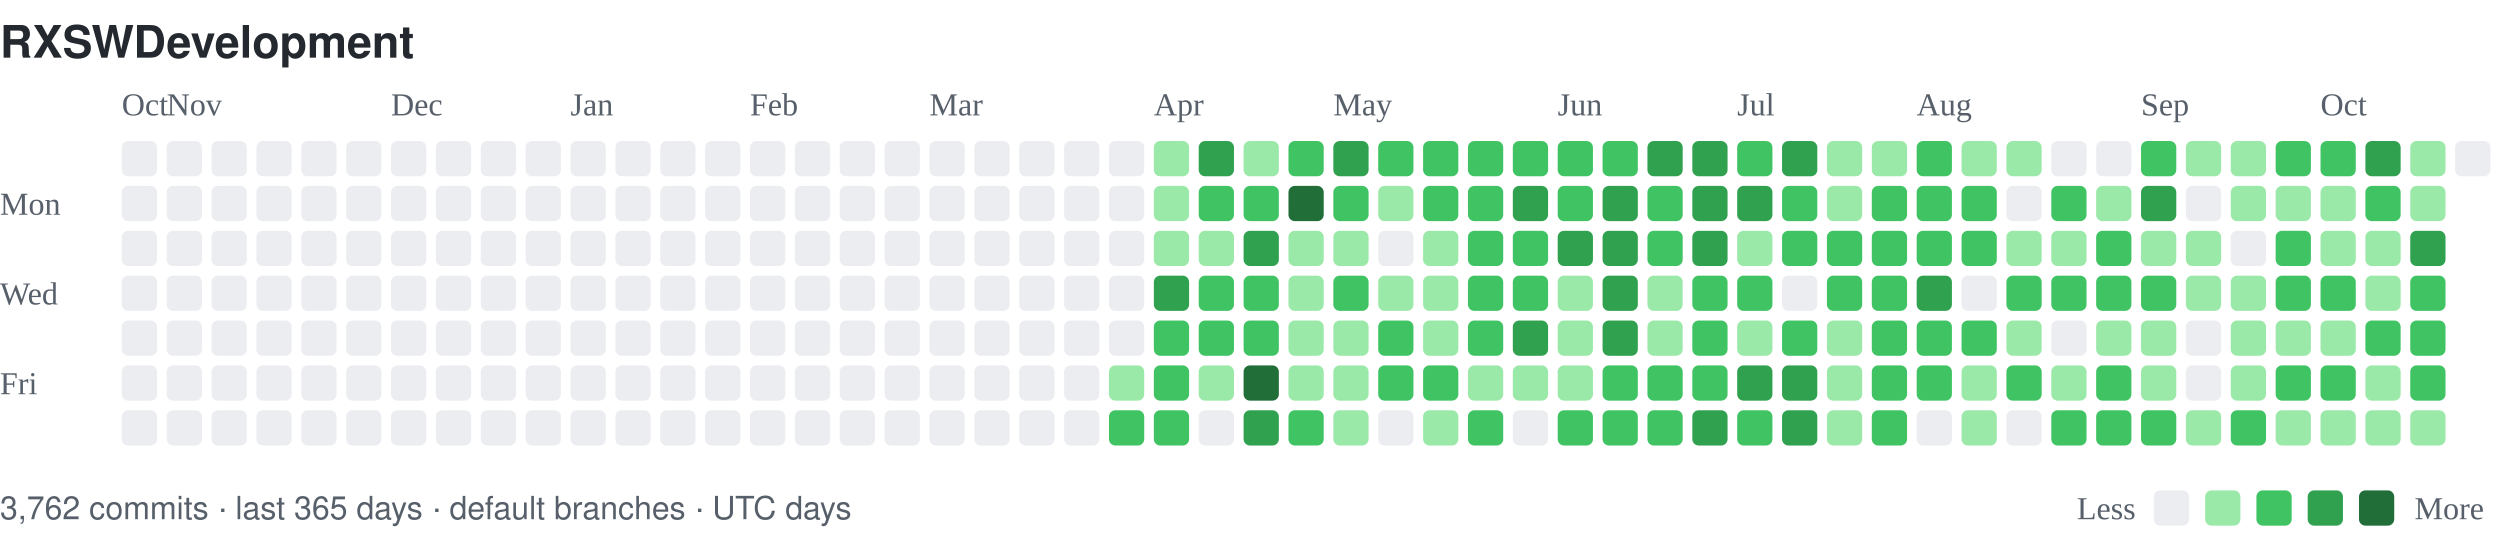
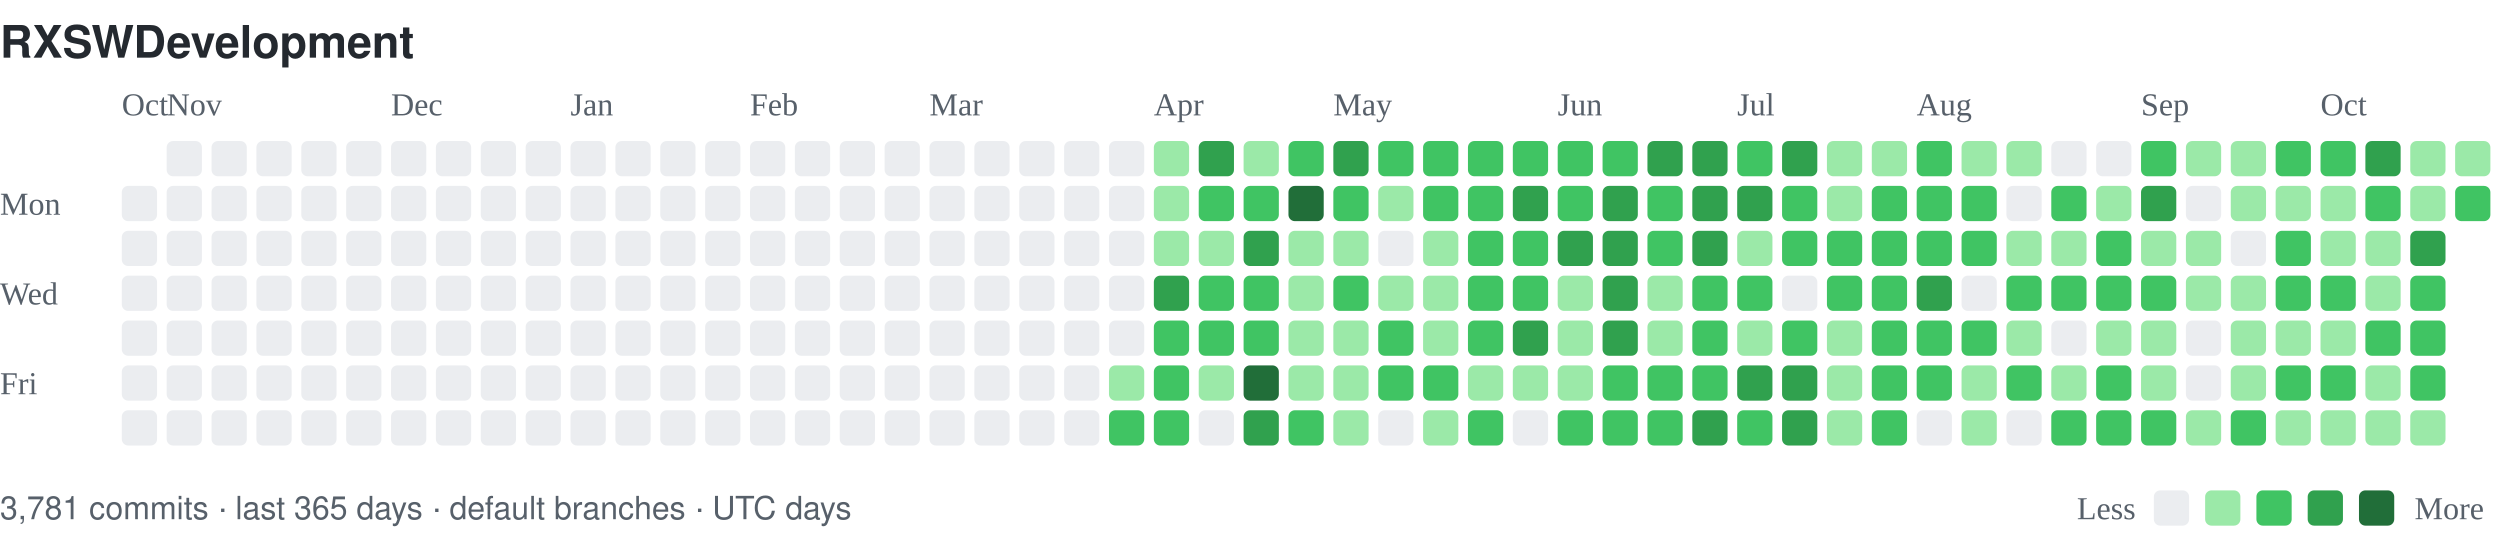
<svg xmlns="http://www.w3.org/2000/svg" width="780" height="170" viewBox="0 0 780 170" role="img">
  <text x="0" y="18" font-size="14" font-weight="600" fill="#24292f" font-family="ui-sans-serif,-apple-system,Segoe UI,Helvetica,Arial,sans-serif">RXSWDevelopment</text>
  <text x="0" y="67" font-size="10" fill="#57606a">Mon</text>
  <text x="0" y="95" font-size="10" fill="#57606a">Wed</text>
  <text x="0" y="123" font-size="10" fill="#57606a">Fri</text>
  <text x="38" y="36" font-size="10" fill="#57606a">Oct</text>
-   <rect x="38" y="44" width="11" height="11" rx="2" fill="#ebedf0" />
  <rect x="38" y="58" width="11" height="11" rx="2" fill="#ebedf0" />
  <rect x="38" y="72" width="11" height="11" rx="2" fill="#ebedf0" />
  <rect x="38" y="86" width="11" height="11" rx="2" fill="#ebedf0" />
  <rect x="38" y="100" width="11" height="11" rx="2" fill="#ebedf0" />
  <rect x="38" y="114" width="11" height="11" rx="2" fill="#ebedf0" />
  <rect x="38" y="128" width="11" height="11" rx="2" fill="#ebedf0" />
  <text x="52" y="36" font-size="10" fill="#57606a">Nov</text>
  <rect x="52" y="44" width="11" height="11" rx="2" fill="#ebedf0" />
  <rect x="52" y="58" width="11" height="11" rx="2" fill="#ebedf0" />
  <rect x="52" y="72" width="11" height="11" rx="2" fill="#ebedf0" />
  <rect x="52" y="86" width="11" height="11" rx="2" fill="#ebedf0" />
  <rect x="52" y="100" width="11" height="11" rx="2" fill="#ebedf0" />
  <rect x="52" y="114" width="11" height="11" rx="2" fill="#ebedf0" />
  <rect x="52" y="128" width="11" height="11" rx="2" fill="#ebedf0" />
  <rect x="66" y="44" width="11" height="11" rx="2" fill="#ebedf0" />
  <rect x="66" y="58" width="11" height="11" rx="2" fill="#ebedf0" />
  <rect x="66" y="72" width="11" height="11" rx="2" fill="#ebedf0" />
  <rect x="66" y="86" width="11" height="11" rx="2" fill="#ebedf0" />
  <rect x="66" y="100" width="11" height="11" rx="2" fill="#ebedf0" />
  <rect x="66" y="114" width="11" height="11" rx="2" fill="#ebedf0" />
  <rect x="66" y="128" width="11" height="11" rx="2" fill="#ebedf0" />
  <rect x="80" y="44" width="11" height="11" rx="2" fill="#ebedf0" />
  <rect x="80" y="58" width="11" height="11" rx="2" fill="#ebedf0" />
  <rect x="80" y="72" width="11" height="11" rx="2" fill="#ebedf0" />
  <rect x="80" y="86" width="11" height="11" rx="2" fill="#ebedf0" />
  <rect x="80" y="100" width="11" height="11" rx="2" fill="#ebedf0" />
  <rect x="80" y="114" width="11" height="11" rx="2" fill="#ebedf0" />
  <rect x="80" y="128" width="11" height="11" rx="2" fill="#ebedf0" />
  <rect x="94" y="44" width="11" height="11" rx="2" fill="#ebedf0" />
  <rect x="94" y="58" width="11" height="11" rx="2" fill="#ebedf0" />
  <rect x="94" y="72" width="11" height="11" rx="2" fill="#ebedf0" />
  <rect x="94" y="86" width="11" height="11" rx="2" fill="#ebedf0" />
  <rect x="94" y="100" width="11" height="11" rx="2" fill="#ebedf0" />
  <rect x="94" y="114" width="11" height="11" rx="2" fill="#ebedf0" />
  <rect x="94" y="128" width="11" height="11" rx="2" fill="#ebedf0" />
  <rect x="108" y="44" width="11" height="11" rx="2" fill="#ebedf0" />
  <rect x="108" y="58" width="11" height="11" rx="2" fill="#ebedf0" />
  <rect x="108" y="72" width="11" height="11" rx="2" fill="#ebedf0" />
  <rect x="108" y="86" width="11" height="11" rx="2" fill="#ebedf0" />
  <rect x="108" y="100" width="11" height="11" rx="2" fill="#ebedf0" />
  <rect x="108" y="114" width="11" height="11" rx="2" fill="#ebedf0" />
  <rect x="108" y="128" width="11" height="11" rx="2" fill="#ebedf0" />
  <text x="122" y="36" font-size="10" fill="#57606a">Dec</text>
  <rect x="122" y="44" width="11" height="11" rx="2" fill="#ebedf0" />
  <rect x="122" y="58" width="11" height="11" rx="2" fill="#ebedf0" />
  <rect x="122" y="72" width="11" height="11" rx="2" fill="#ebedf0" />
  <rect x="122" y="86" width="11" height="11" rx="2" fill="#ebedf0" />
  <rect x="122" y="100" width="11" height="11" rx="2" fill="#ebedf0" />
  <rect x="122" y="114" width="11" height="11" rx="2" fill="#ebedf0" />
  <rect x="122" y="128" width="11" height="11" rx="2" fill="#ebedf0" />
  <rect x="136" y="44" width="11" height="11" rx="2" fill="#ebedf0" />
  <rect x="136" y="58" width="11" height="11" rx="2" fill="#ebedf0" />
  <rect x="136" y="72" width="11" height="11" rx="2" fill="#ebedf0" />
  <rect x="136" y="86" width="11" height="11" rx="2" fill="#ebedf0" />
  <rect x="136" y="100" width="11" height="11" rx="2" fill="#ebedf0" />
  <rect x="136" y="114" width="11" height="11" rx="2" fill="#ebedf0" />
  <rect x="136" y="128" width="11" height="11" rx="2" fill="#ebedf0" />
  <rect x="150" y="44" width="11" height="11" rx="2" fill="#ebedf0" />
  <rect x="150" y="58" width="11" height="11" rx="2" fill="#ebedf0" />
  <rect x="150" y="72" width="11" height="11" rx="2" fill="#ebedf0" />
  <rect x="150" y="86" width="11" height="11" rx="2" fill="#ebedf0" />
  <rect x="150" y="100" width="11" height="11" rx="2" fill="#ebedf0" />
  <rect x="150" y="114" width="11" height="11" rx="2" fill="#ebedf0" />
  <rect x="150" y="128" width="11" height="11" rx="2" fill="#ebedf0" />
  <rect x="164" y="44" width="11" height="11" rx="2" fill="#ebedf0" />
  <rect x="164" y="58" width="11" height="11" rx="2" fill="#ebedf0" />
  <rect x="164" y="72" width="11" height="11" rx="2" fill="#ebedf0" />
  <rect x="164" y="86" width="11" height="11" rx="2" fill="#ebedf0" />
  <rect x="164" y="100" width="11" height="11" rx="2" fill="#ebedf0" />
  <rect x="164" y="114" width="11" height="11" rx="2" fill="#ebedf0" />
  <rect x="164" y="128" width="11" height="11" rx="2" fill="#ebedf0" />
  <text x="178" y="36" font-size="10" fill="#57606a">Jan</text>
  <rect x="178" y="44" width="11" height="11" rx="2" fill="#ebedf0" />
  <rect x="178" y="58" width="11" height="11" rx="2" fill="#ebedf0" />
  <rect x="178" y="72" width="11" height="11" rx="2" fill="#ebedf0" />
  <rect x="178" y="86" width="11" height="11" rx="2" fill="#ebedf0" />
  <rect x="178" y="100" width="11" height="11" rx="2" fill="#ebedf0" />
  <rect x="178" y="114" width="11" height="11" rx="2" fill="#ebedf0" />
  <rect x="178" y="128" width="11" height="11" rx="2" fill="#ebedf0" />
  <rect x="192" y="44" width="11" height="11" rx="2" fill="#ebedf0" />
  <rect x="192" y="58" width="11" height="11" rx="2" fill="#ebedf0" />
  <rect x="192" y="72" width="11" height="11" rx="2" fill="#ebedf0" />
  <rect x="192" y="86" width="11" height="11" rx="2" fill="#ebedf0" />
  <rect x="192" y="100" width="11" height="11" rx="2" fill="#ebedf0" />
  <rect x="192" y="114" width="11" height="11" rx="2" fill="#ebedf0" />
  <rect x="192" y="128" width="11" height="11" rx="2" fill="#ebedf0" />
  <rect x="206" y="44" width="11" height="11" rx="2" fill="#ebedf0" />
  <rect x="206" y="58" width="11" height="11" rx="2" fill="#ebedf0" />
  <rect x="206" y="72" width="11" height="11" rx="2" fill="#ebedf0" />
  <rect x="206" y="86" width="11" height="11" rx="2" fill="#ebedf0" />
  <rect x="206" y="100" width="11" height="11" rx="2" fill="#ebedf0" />
  <rect x="206" y="114" width="11" height="11" rx="2" fill="#ebedf0" />
  <rect x="206" y="128" width="11" height="11" rx="2" fill="#ebedf0" />
  <rect x="220" y="44" width="11" height="11" rx="2" fill="#ebedf0" />
  <rect x="220" y="58" width="11" height="11" rx="2" fill="#ebedf0" />
  <rect x="220" y="72" width="11" height="11" rx="2" fill="#ebedf0" />
  <rect x="220" y="86" width="11" height="11" rx="2" fill="#ebedf0" />
  <rect x="220" y="100" width="11" height="11" rx="2" fill="#ebedf0" />
  <rect x="220" y="114" width="11" height="11" rx="2" fill="#ebedf0" />
  <rect x="220" y="128" width="11" height="11" rx="2" fill="#ebedf0" />
  <text x="234" y="36" font-size="10" fill="#57606a">Feb</text>
  <rect x="234" y="44" width="11" height="11" rx="2" fill="#ebedf0" />
  <rect x="234" y="58" width="11" height="11" rx="2" fill="#ebedf0" />
  <rect x="234" y="72" width="11" height="11" rx="2" fill="#ebedf0" />
  <rect x="234" y="86" width="11" height="11" rx="2" fill="#ebedf0" />
  <rect x="234" y="100" width="11" height="11" rx="2" fill="#ebedf0" />
  <rect x="234" y="114" width="11" height="11" rx="2" fill="#ebedf0" />
  <rect x="234" y="128" width="11" height="11" rx="2" fill="#ebedf0" />
  <rect x="248" y="44" width="11" height="11" rx="2" fill="#ebedf0" />
  <rect x="248" y="58" width="11" height="11" rx="2" fill="#ebedf0" />
  <rect x="248" y="72" width="11" height="11" rx="2" fill="#ebedf0" />
  <rect x="248" y="86" width="11" height="11" rx="2" fill="#ebedf0" />
  <rect x="248" y="100" width="11" height="11" rx="2" fill="#ebedf0" />
  <rect x="248" y="114" width="11" height="11" rx="2" fill="#ebedf0" />
  <rect x="248" y="128" width="11" height="11" rx="2" fill="#ebedf0" />
  <rect x="262" y="44" width="11" height="11" rx="2" fill="#ebedf0" />
  <rect x="262" y="58" width="11" height="11" rx="2" fill="#ebedf0" />
  <rect x="262" y="72" width="11" height="11" rx="2" fill="#ebedf0" />
  <rect x="262" y="86" width="11" height="11" rx="2" fill="#ebedf0" />
  <rect x="262" y="100" width="11" height="11" rx="2" fill="#ebedf0" />
  <rect x="262" y="114" width="11" height="11" rx="2" fill="#ebedf0" />
  <rect x="262" y="128" width="11" height="11" rx="2" fill="#ebedf0" />
  <rect x="276" y="44" width="11" height="11" rx="2" fill="#ebedf0" />
  <rect x="276" y="58" width="11" height="11" rx="2" fill="#ebedf0" />
  <rect x="276" y="72" width="11" height="11" rx="2" fill="#ebedf0" />
  <rect x="276" y="86" width="11" height="11" rx="2" fill="#ebedf0" />
  <rect x="276" y="100" width="11" height="11" rx="2" fill="#ebedf0" />
  <rect x="276" y="114" width="11" height="11" rx="2" fill="#ebedf0" />
  <rect x="276" y="128" width="11" height="11" rx="2" fill="#ebedf0" />
  <text x="290" y="36" font-size="10" fill="#57606a">Mar</text>
  <rect x="290" y="44" width="11" height="11" rx="2" fill="#ebedf0" />
  <rect x="290" y="58" width="11" height="11" rx="2" fill="#ebedf0" />
  <rect x="290" y="72" width="11" height="11" rx="2" fill="#ebedf0" />
  <rect x="290" y="86" width="11" height="11" rx="2" fill="#ebedf0" />
  <rect x="290" y="100" width="11" height="11" rx="2" fill="#ebedf0" />
  <rect x="290" y="114" width="11" height="11" rx="2" fill="#ebedf0" />
  <rect x="290" y="128" width="11" height="11" rx="2" fill="#ebedf0" />
  <rect x="304" y="44" width="11" height="11" rx="2" fill="#ebedf0" />
  <rect x="304" y="58" width="11" height="11" rx="2" fill="#ebedf0" />
  <rect x="304" y="72" width="11" height="11" rx="2" fill="#ebedf0" />
  <rect x="304" y="86" width="11" height="11" rx="2" fill="#ebedf0" />
  <rect x="304" y="100" width="11" height="11" rx="2" fill="#ebedf0" />
  <rect x="304" y="114" width="11" height="11" rx="2" fill="#ebedf0" />
  <rect x="304" y="128" width="11" height="11" rx="2" fill="#ebedf0" />
  <rect x="318" y="44" width="11" height="11" rx="2" fill="#ebedf0" />
  <rect x="318" y="58" width="11" height="11" rx="2" fill="#ebedf0" />
  <rect x="318" y="72" width="11" height="11" rx="2" fill="#ebedf0" />
  <rect x="318" y="86" width="11" height="11" rx="2" fill="#ebedf0" />
  <rect x="318" y="100" width="11" height="11" rx="2" fill="#ebedf0" />
  <rect x="318" y="114" width="11" height="11" rx="2" fill="#ebedf0" />
  <rect x="318" y="128" width="11" height="11" rx="2" fill="#ebedf0" />
  <rect x="332" y="44" width="11" height="11" rx="2" fill="#ebedf0" />
  <rect x="332" y="58" width="11" height="11" rx="2" fill="#ebedf0" />
  <rect x="332" y="72" width="11" height="11" rx="2" fill="#ebedf0" />
  <rect x="332" y="86" width="11" height="11" rx="2" fill="#ebedf0" />
  <rect x="332" y="100" width="11" height="11" rx="2" fill="#ebedf0" />
  <rect x="332" y="114" width="11" height="11" rx="2" fill="#ebedf0" />
  <rect x="332" y="128" width="11" height="11" rx="2" fill="#ebedf0" />
  <rect x="346" y="44" width="11" height="11" rx="2" fill="#ebedf0" />
  <rect x="346" y="58" width="11" height="11" rx="2" fill="#ebedf0" />
  <rect x="346" y="72" width="11" height="11" rx="2" fill="#ebedf0" />
  <rect x="346" y="86" width="11" height="11" rx="2" fill="#ebedf0" />
  <rect x="346" y="100" width="11" height="11" rx="2" fill="#ebedf0" />
  <rect x="346" y="114" width="11" height="11" rx="2" fill="#9be9a8" />
  <rect x="346" y="128" width="11" height="11" rx="2" fill="#40c463" />
  <text x="360" y="36" font-size="10" fill="#57606a">Apr</text>
  <rect x="360" y="44" width="11" height="11" rx="2" fill="#9be9a8" />
  <rect x="360" y="58" width="11" height="11" rx="2" fill="#9be9a8" />
  <rect x="360" y="72" width="11" height="11" rx="2" fill="#9be9a8" />
  <rect x="360" y="86" width="11" height="11" rx="2" fill="#30a14e" />
  <rect x="360" y="100" width="11" height="11" rx="2" fill="#40c463" />
  <rect x="360" y="114" width="11" height="11" rx="2" fill="#40c463" />
  <rect x="360" y="128" width="11" height="11" rx="2" fill="#40c463" />
  <rect x="374" y="44" width="11" height="11" rx="2" fill="#30a14e" />
  <rect x="374" y="58" width="11" height="11" rx="2" fill="#40c463" />
  <rect x="374" y="72" width="11" height="11" rx="2" fill="#9be9a8" />
  <rect x="374" y="86" width="11" height="11" rx="2" fill="#40c463" />
  <rect x="374" y="100" width="11" height="11" rx="2" fill="#40c463" />
  <rect x="374" y="114" width="11" height="11" rx="2" fill="#9be9a8" />
  <rect x="374" y="128" width="11" height="11" rx="2" fill="#ebedf0" />
  <rect x="388" y="44" width="11" height="11" rx="2" fill="#9be9a8" />
  <rect x="388" y="58" width="11" height="11" rx="2" fill="#40c463" />
  <rect x="388" y="72" width="11" height="11" rx="2" fill="#30a14e" />
  <rect x="388" y="86" width="11" height="11" rx="2" fill="#40c463" />
  <rect x="388" y="100" width="11" height="11" rx="2" fill="#40c463" />
  <rect x="388" y="114" width="11" height="11" rx="2" fill="#216e39" />
  <rect x="388" y="128" width="11" height="11" rx="2" fill="#30a14e" />
  <rect x="402" y="44" width="11" height="11" rx="2" fill="#40c463" />
  <rect x="402" y="58" width="11" height="11" rx="2" fill="#216e39" />
  <rect x="402" y="72" width="11" height="11" rx="2" fill="#9be9a8" />
  <rect x="402" y="86" width="11" height="11" rx="2" fill="#9be9a8" />
  <rect x="402" y="100" width="11" height="11" rx="2" fill="#9be9a8" />
  <rect x="402" y="114" width="11" height="11" rx="2" fill="#9be9a8" />
  <rect x="402" y="128" width="11" height="11" rx="2" fill="#40c463" />
  <text x="416" y="36" font-size="10" fill="#57606a">May</text>
  <rect x="416" y="44" width="11" height="11" rx="2" fill="#30a14e" />
  <rect x="416" y="58" width="11" height="11" rx="2" fill="#40c463" />
  <rect x="416" y="72" width="11" height="11" rx="2" fill="#9be9a8" />
  <rect x="416" y="86" width="11" height="11" rx="2" fill="#40c463" />
  <rect x="416" y="100" width="11" height="11" rx="2" fill="#9be9a8" />
  <rect x="416" y="114" width="11" height="11" rx="2" fill="#9be9a8" />
  <rect x="416" y="128" width="11" height="11" rx="2" fill="#9be9a8" />
  <rect x="430" y="44" width="11" height="11" rx="2" fill="#40c463" />
  <rect x="430" y="58" width="11" height="11" rx="2" fill="#9be9a8" />
  <rect x="430" y="72" width="11" height="11" rx="2" fill="#ebedf0" />
  <rect x="430" y="86" width="11" height="11" rx="2" fill="#9be9a8" />
  <rect x="430" y="100" width="11" height="11" rx="2" fill="#40c463" />
  <rect x="430" y="114" width="11" height="11" rx="2" fill="#40c463" />
  <rect x="430" y="128" width="11" height="11" rx="2" fill="#ebedf0" />
  <rect x="444" y="44" width="11" height="11" rx="2" fill="#40c463" />
  <rect x="444" y="58" width="11" height="11" rx="2" fill="#40c463" />
  <rect x="444" y="72" width="11" height="11" rx="2" fill="#9be9a8" />
  <rect x="444" y="86" width="11" height="11" rx="2" fill="#9be9a8" />
  <rect x="444" y="100" width="11" height="11" rx="2" fill="#9be9a8" />
  <rect x="444" y="114" width="11" height="11" rx="2" fill="#40c463" />
  <rect x="444" y="128" width="11" height="11" rx="2" fill="#9be9a8" />
  <rect x="458" y="44" width="11" height="11" rx="2" fill="#40c463" />
  <rect x="458" y="58" width="11" height="11" rx="2" fill="#40c463" />
  <rect x="458" y="72" width="11" height="11" rx="2" fill="#40c463" />
  <rect x="458" y="86" width="11" height="11" rx="2" fill="#40c463" />
  <rect x="458" y="100" width="11" height="11" rx="2" fill="#40c463" />
  <rect x="458" y="114" width="11" height="11" rx="2" fill="#9be9a8" />
  <rect x="458" y="128" width="11" height="11" rx="2" fill="#40c463" />
  <rect x="472" y="44" width="11" height="11" rx="2" fill="#40c463" />
  <rect x="472" y="58" width="11" height="11" rx="2" fill="#30a14e" />
  <rect x="472" y="72" width="11" height="11" rx="2" fill="#40c463" />
  <rect x="472" y="86" width="11" height="11" rx="2" fill="#40c463" />
  <rect x="472" y="100" width="11" height="11" rx="2" fill="#30a14e" />
  <rect x="472" y="114" width="11" height="11" rx="2" fill="#9be9a8" />
  <rect x="472" y="128" width="11" height="11" rx="2" fill="#ebedf0" />
  <text x="486" y="36" font-size="10" fill="#57606a">Jun</text>
  <rect x="486" y="44" width="11" height="11" rx="2" fill="#40c463" />
  <rect x="486" y="58" width="11" height="11" rx="2" fill="#40c463" />
  <rect x="486" y="72" width="11" height="11" rx="2" fill="#30a14e" />
  <rect x="486" y="86" width="11" height="11" rx="2" fill="#9be9a8" />
  <rect x="486" y="100" width="11" height="11" rx="2" fill="#9be9a8" />
  <rect x="486" y="114" width="11" height="11" rx="2" fill="#9be9a8" />
  <rect x="486" y="128" width="11" height="11" rx="2" fill="#40c463" />
  <rect x="500" y="44" width="11" height="11" rx="2" fill="#40c463" />
  <rect x="500" y="58" width="11" height="11" rx="2" fill="#30a14e" />
  <rect x="500" y="72" width="11" height="11" rx="2" fill="#30a14e" />
  <rect x="500" y="86" width="11" height="11" rx="2" fill="#30a14e" />
  <rect x="500" y="100" width="11" height="11" rx="2" fill="#30a14e" />
  <rect x="500" y="114" width="11" height="11" rx="2" fill="#40c463" />
  <rect x="500" y="128" width="11" height="11" rx="2" fill="#40c463" />
  <rect x="514" y="44" width="11" height="11" rx="2" fill="#30a14e" />
  <rect x="514" y="58" width="11" height="11" rx="2" fill="#40c463" />
  <rect x="514" y="72" width="11" height="11" rx="2" fill="#40c463" />
  <rect x="514" y="86" width="11" height="11" rx="2" fill="#9be9a8" />
  <rect x="514" y="100" width="11" height="11" rx="2" fill="#9be9a8" />
  <rect x="514" y="114" width="11" height="11" rx="2" fill="#40c463" />
  <rect x="514" y="128" width="11" height="11" rx="2" fill="#40c463" />
  <rect x="528" y="44" width="11" height="11" rx="2" fill="#30a14e" />
  <rect x="528" y="58" width="11" height="11" rx="2" fill="#30a14e" />
  <rect x="528" y="72" width="11" height="11" rx="2" fill="#30a14e" />
  <rect x="528" y="86" width="11" height="11" rx="2" fill="#40c463" />
  <rect x="528" y="100" width="11" height="11" rx="2" fill="#40c463" />
  <rect x="528" y="114" width="11" height="11" rx="2" fill="#40c463" />
  <rect x="528" y="128" width="11" height="11" rx="2" fill="#30a14e" />
  <text x="542" y="36" font-size="10" fill="#57606a">Jul</text>
  <rect x="542" y="44" width="11" height="11" rx="2" fill="#40c463" />
  <rect x="542" y="58" width="11" height="11" rx="2" fill="#30a14e" />
  <rect x="542" y="72" width="11" height="11" rx="2" fill="#9be9a8" />
  <rect x="542" y="86" width="11" height="11" rx="2" fill="#40c463" />
  <rect x="542" y="100" width="11" height="11" rx="2" fill="#9be9a8" />
  <rect x="542" y="114" width="11" height="11" rx="2" fill="#30a14e" />
  <rect x="542" y="128" width="11" height="11" rx="2" fill="#40c463" />
  <rect x="556" y="44" width="11" height="11" rx="2" fill="#30a14e" />
  <rect x="556" y="58" width="11" height="11" rx="2" fill="#40c463" />
  <rect x="556" y="72" width="11" height="11" rx="2" fill="#40c463" />
  <rect x="556" y="86" width="11" height="11" rx="2" fill="#ebedf0" />
  <rect x="556" y="100" width="11" height="11" rx="2" fill="#40c463" />
  <rect x="556" y="114" width="11" height="11" rx="2" fill="#30a14e" />
  <rect x="556" y="128" width="11" height="11" rx="2" fill="#30a14e" />
  <rect x="570" y="44" width="11" height="11" rx="2" fill="#9be9a8" />
  <rect x="570" y="58" width="11" height="11" rx="2" fill="#9be9a8" />
  <rect x="570" y="72" width="11" height="11" rx="2" fill="#40c463" />
  <rect x="570" y="86" width="11" height="11" rx="2" fill="#40c463" />
  <rect x="570" y="100" width="11" height="11" rx="2" fill="#9be9a8" />
  <rect x="570" y="114" width="11" height="11" rx="2" fill="#9be9a8" />
  <rect x="570" y="128" width="11" height="11" rx="2" fill="#9be9a8" />
  <rect x="584" y="44" width="11" height="11" rx="2" fill="#9be9a8" />
  <rect x="584" y="58" width="11" height="11" rx="2" fill="#40c463" />
  <rect x="584" y="72" width="11" height="11" rx="2" fill="#40c463" />
  <rect x="584" y="86" width="11" height="11" rx="2" fill="#40c463" />
  <rect x="584" y="100" width="11" height="11" rx="2" fill="#40c463" />
  <rect x="584" y="114" width="11" height="11" rx="2" fill="#40c463" />
  <rect x="584" y="128" width="11" height="11" rx="2" fill="#40c463" />
  <text x="598" y="36" font-size="10" fill="#57606a">Aug</text>
  <rect x="598" y="44" width="11" height="11" rx="2" fill="#40c463" />
  <rect x="598" y="58" width="11" height="11" rx="2" fill="#40c463" />
  <rect x="598" y="72" width="11" height="11" rx="2" fill="#40c463" />
  <rect x="598" y="86" width="11" height="11" rx="2" fill="#30a14e" />
  <rect x="598" y="100" width="11" height="11" rx="2" fill="#40c463" />
  <rect x="598" y="114" width="11" height="11" rx="2" fill="#40c463" />
  <rect x="598" y="128" width="11" height="11" rx="2" fill="#ebedf0" />
  <rect x="612" y="44" width="11" height="11" rx="2" fill="#9be9a8" />
  <rect x="612" y="58" width="11" height="11" rx="2" fill="#40c463" />
  <rect x="612" y="72" width="11" height="11" rx="2" fill="#40c463" />
  <rect x="612" y="86" width="11" height="11" rx="2" fill="#ebedf0" />
  <rect x="612" y="100" width="11" height="11" rx="2" fill="#40c463" />
  <rect x="612" y="114" width="11" height="11" rx="2" fill="#9be9a8" />
  <rect x="612" y="128" width="11" height="11" rx="2" fill="#9be9a8" />
  <rect x="626" y="44" width="11" height="11" rx="2" fill="#9be9a8" />
  <rect x="626" y="58" width="11" height="11" rx="2" fill="#ebedf0" />
  <rect x="626" y="72" width="11" height="11" rx="2" fill="#9be9a8" />
  <rect x="626" y="86" width="11" height="11" rx="2" fill="#40c463" />
  <rect x="626" y="100" width="11" height="11" rx="2" fill="#9be9a8" />
  <rect x="626" y="114" width="11" height="11" rx="2" fill="#40c463" />
  <rect x="626" y="128" width="11" height="11" rx="2" fill="#ebedf0" />
  <rect x="640" y="44" width="11" height="11" rx="2" fill="#ebedf0" />
  <rect x="640" y="58" width="11" height="11" rx="2" fill="#40c463" />
  <rect x="640" y="72" width="11" height="11" rx="2" fill="#9be9a8" />
  <rect x="640" y="86" width="11" height="11" rx="2" fill="#40c463" />
  <rect x="640" y="100" width="11" height="11" rx="2" fill="#ebedf0" />
  <rect x="640" y="114" width="11" height="11" rx="2" fill="#9be9a8" />
  <rect x="640" y="128" width="11" height="11" rx="2" fill="#40c463" />
  <rect x="654" y="44" width="11" height="11" rx="2" fill="#ebedf0" />
  <rect x="654" y="58" width="11" height="11" rx="2" fill="#9be9a8" />
  <rect x="654" y="72" width="11" height="11" rx="2" fill="#40c463" />
  <rect x="654" y="86" width="11" height="11" rx="2" fill="#40c463" />
  <rect x="654" y="100" width="11" height="11" rx="2" fill="#9be9a8" />
  <rect x="654" y="114" width="11" height="11" rx="2" fill="#40c463" />
  <rect x="654" y="128" width="11" height="11" rx="2" fill="#40c463" />
  <text x="668" y="36" font-size="10" fill="#57606a">Sep</text>
  <rect x="668" y="44" width="11" height="11" rx="2" fill="#40c463" />
  <rect x="668" y="58" width="11" height="11" rx="2" fill="#30a14e" />
  <rect x="668" y="72" width="11" height="11" rx="2" fill="#9be9a8" />
  <rect x="668" y="86" width="11" height="11" rx="2" fill="#40c463" />
  <rect x="668" y="100" width="11" height="11" rx="2" fill="#9be9a8" />
  <rect x="668" y="114" width="11" height="11" rx="2" fill="#9be9a8" />
  <rect x="668" y="128" width="11" height="11" rx="2" fill="#40c463" />
  <rect x="682" y="44" width="11" height="11" rx="2" fill="#9be9a8" />
  <rect x="682" y="58" width="11" height="11" rx="2" fill="#ebedf0" />
  <rect x="682" y="72" width="11" height="11" rx="2" fill="#9be9a8" />
  <rect x="682" y="86" width="11" height="11" rx="2" fill="#9be9a8" />
  <rect x="682" y="100" width="11" height="11" rx="2" fill="#ebedf0" />
  <rect x="682" y="114" width="11" height="11" rx="2" fill="#ebedf0" />
  <rect x="682" y="128" width="11" height="11" rx="2" fill="#9be9a8" />
  <rect x="696" y="44" width="11" height="11" rx="2" fill="#9be9a8" />
  <rect x="696" y="58" width="11" height="11" rx="2" fill="#9be9a8" />
  <rect x="696" y="72" width="11" height="11" rx="2" fill="#ebedf0" />
  <rect x="696" y="86" width="11" height="11" rx="2" fill="#9be9a8" />
  <rect x="696" y="100" width="11" height="11" rx="2" fill="#9be9a8" />
  <rect x="696" y="114" width="11" height="11" rx="2" fill="#9be9a8" />
  <rect x="696" y="128" width="11" height="11" rx="2" fill="#40c463" />
  <rect x="710" y="44" width="11" height="11" rx="2" fill="#40c463" />
  <rect x="710" y="58" width="11" height="11" rx="2" fill="#9be9a8" />
  <rect x="710" y="72" width="11" height="11" rx="2" fill="#40c463" />
  <rect x="710" y="86" width="11" height="11" rx="2" fill="#40c463" />
  <rect x="710" y="100" width="11" height="11" rx="2" fill="#9be9a8" />
  <rect x="710" y="114" width="11" height="11" rx="2" fill="#40c463" />
  <rect x="710" y="128" width="11" height="11" rx="2" fill="#9be9a8" />
  <text x="724" y="36" font-size="10" fill="#57606a">Oct</text>
  <rect x="724" y="44" width="11" height="11" rx="2" fill="#40c463" />
  <rect x="724" y="58" width="11" height="11" rx="2" fill="#9be9a8" />
  <rect x="724" y="72" width="11" height="11" rx="2" fill="#9be9a8" />
  <rect x="724" y="86" width="11" height="11" rx="2" fill="#40c463" />
  <rect x="724" y="100" width="11" height="11" rx="2" fill="#9be9a8" />
  <rect x="724" y="114" width="11" height="11" rx="2" fill="#40c463" />
  <rect x="724" y="128" width="11" height="11" rx="2" fill="#9be9a8" />
  <rect x="738" y="44" width="11" height="11" rx="2" fill="#30a14e" />
  <rect x="738" y="58" width="11" height="11" rx="2" fill="#40c463" />
  <rect x="738" y="72" width="11" height="11" rx="2" fill="#9be9a8" />
  <rect x="738" y="86" width="11" height="11" rx="2" fill="#9be9a8" />
  <rect x="738" y="100" width="11" height="11" rx="2" fill="#40c463" />
  <rect x="738" y="114" width="11" height="11" rx="2" fill="#9be9a8" />
  <rect x="738" y="128" width="11" height="11" rx="2" fill="#9be9a8" />
  <rect x="752" y="44" width="11" height="11" rx="2" fill="#9be9a8" />
  <rect x="752" y="58" width="11" height="11" rx="2" fill="#9be9a8" />
  <rect x="752" y="72" width="11" height="11" rx="2" fill="#30a14e" />
  <rect x="752" y="86" width="11" height="11" rx="2" fill="#40c463" />
  <rect x="752" y="100" width="11" height="11" rx="2" fill="#40c463" />
  <rect x="752" y="114" width="11" height="11" rx="2" fill="#40c463" />
  <rect x="752" y="128" width="11" height="11" rx="2" fill="#9be9a8" />
-   <rect x="766" y="44" width="11" height="11" rx="2" fill="#ebedf0" />
+   <rect x="766" y="44" width="11" height="11" rx="2" fill="#9be9a8" />
+   <rect x="766" y="58" width="11" height="11" rx="2" fill="#40c463" />
  <text x="648" y="162" font-size="10" fill="#57606a">Less</text>
  <rect x="672" y="153" width="11" height="11" rx="2" fill="#ebedf0" />
  <rect x="688" y="153" width="11" height="11" rx="2" fill="#9be9a8" />
  <rect x="704" y="153" width="11" height="11" rx="2" fill="#40c463" />
  <rect x="720" y="153" width="11" height="11" rx="2" fill="#30a14e" />
  <rect x="736" y="153" width="11" height="11" rx="2" fill="#216e39" />
  <text x="775" y="162" font-size="10" fill="#57606a" text-anchor="end">More</text>
-   <text x="0" y="162" font-size="10" fill="#57606a" font-family="ui-sans-serif,-apple-system,Segoe UI,Helvetica,Arial,sans-serif">3,762 commits · last 365 days · default branches · UTC days</text>
+   <text x="0" y="162" font-size="10" fill="#57606a" font-family="ui-sans-serif,-apple-system,Segoe UI,Helvetica,Arial,sans-serif">3,781 commits · last 365 days · default branches · UTC days</text>
</svg>
